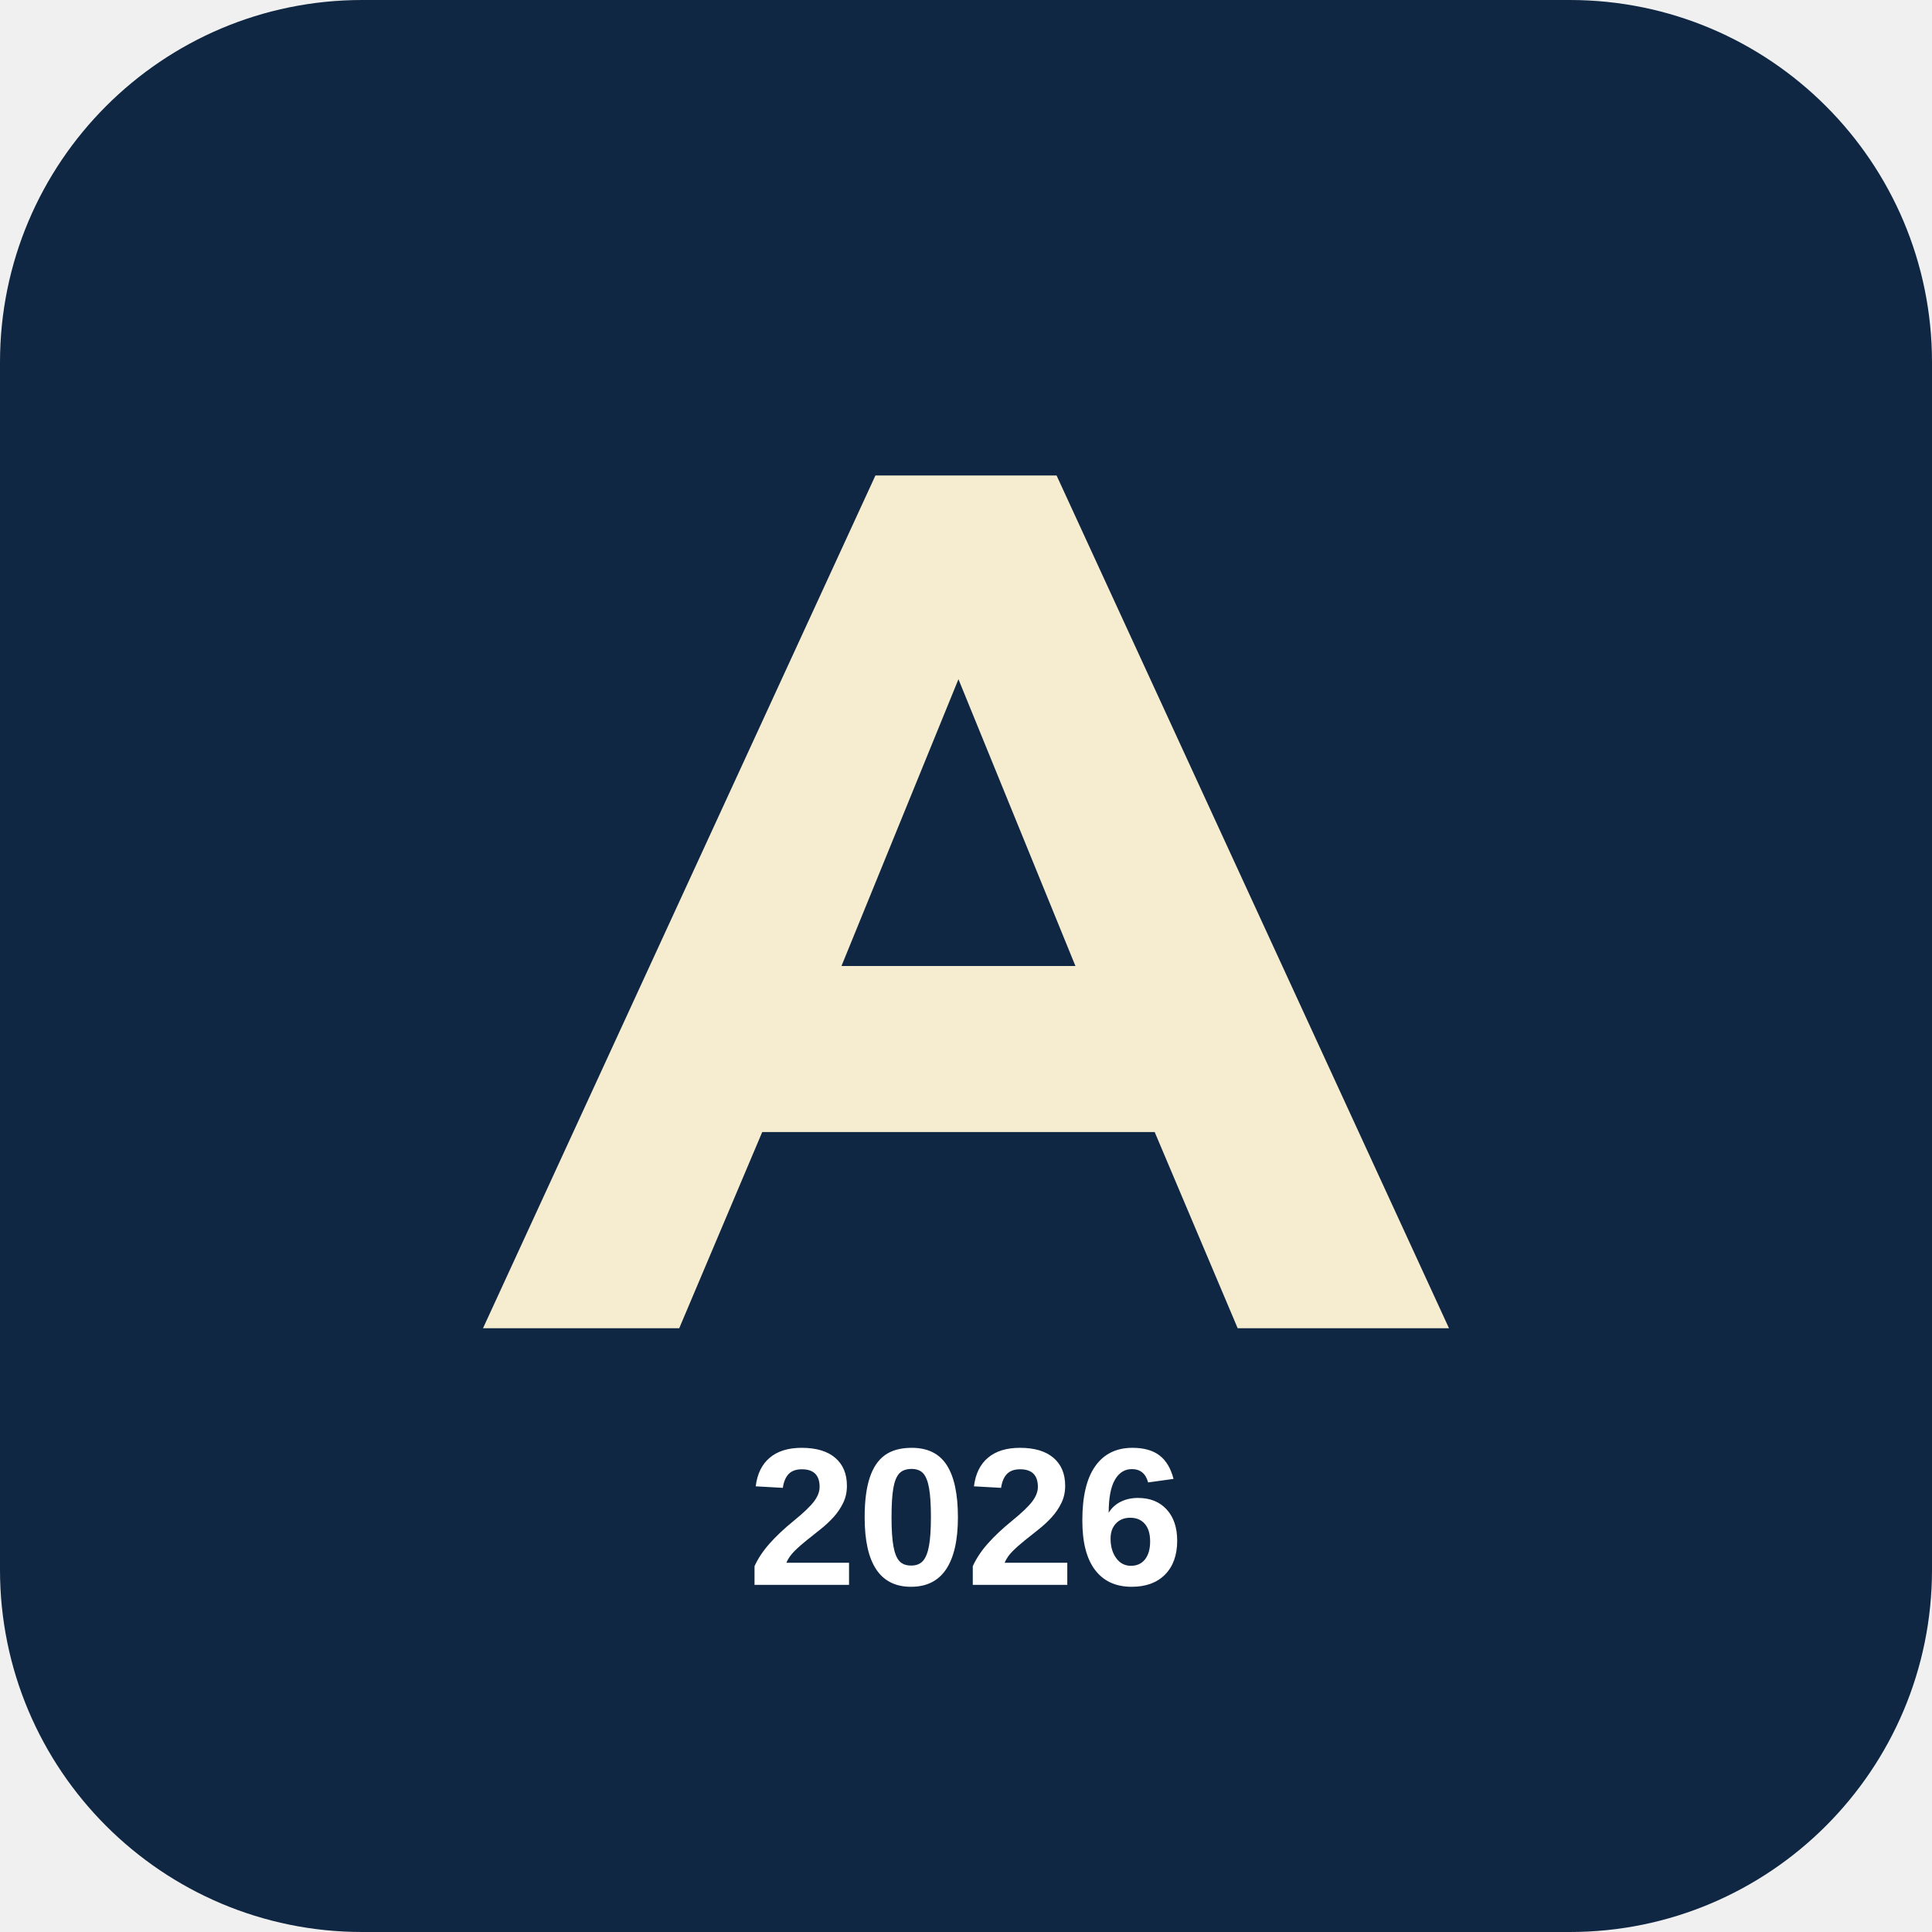
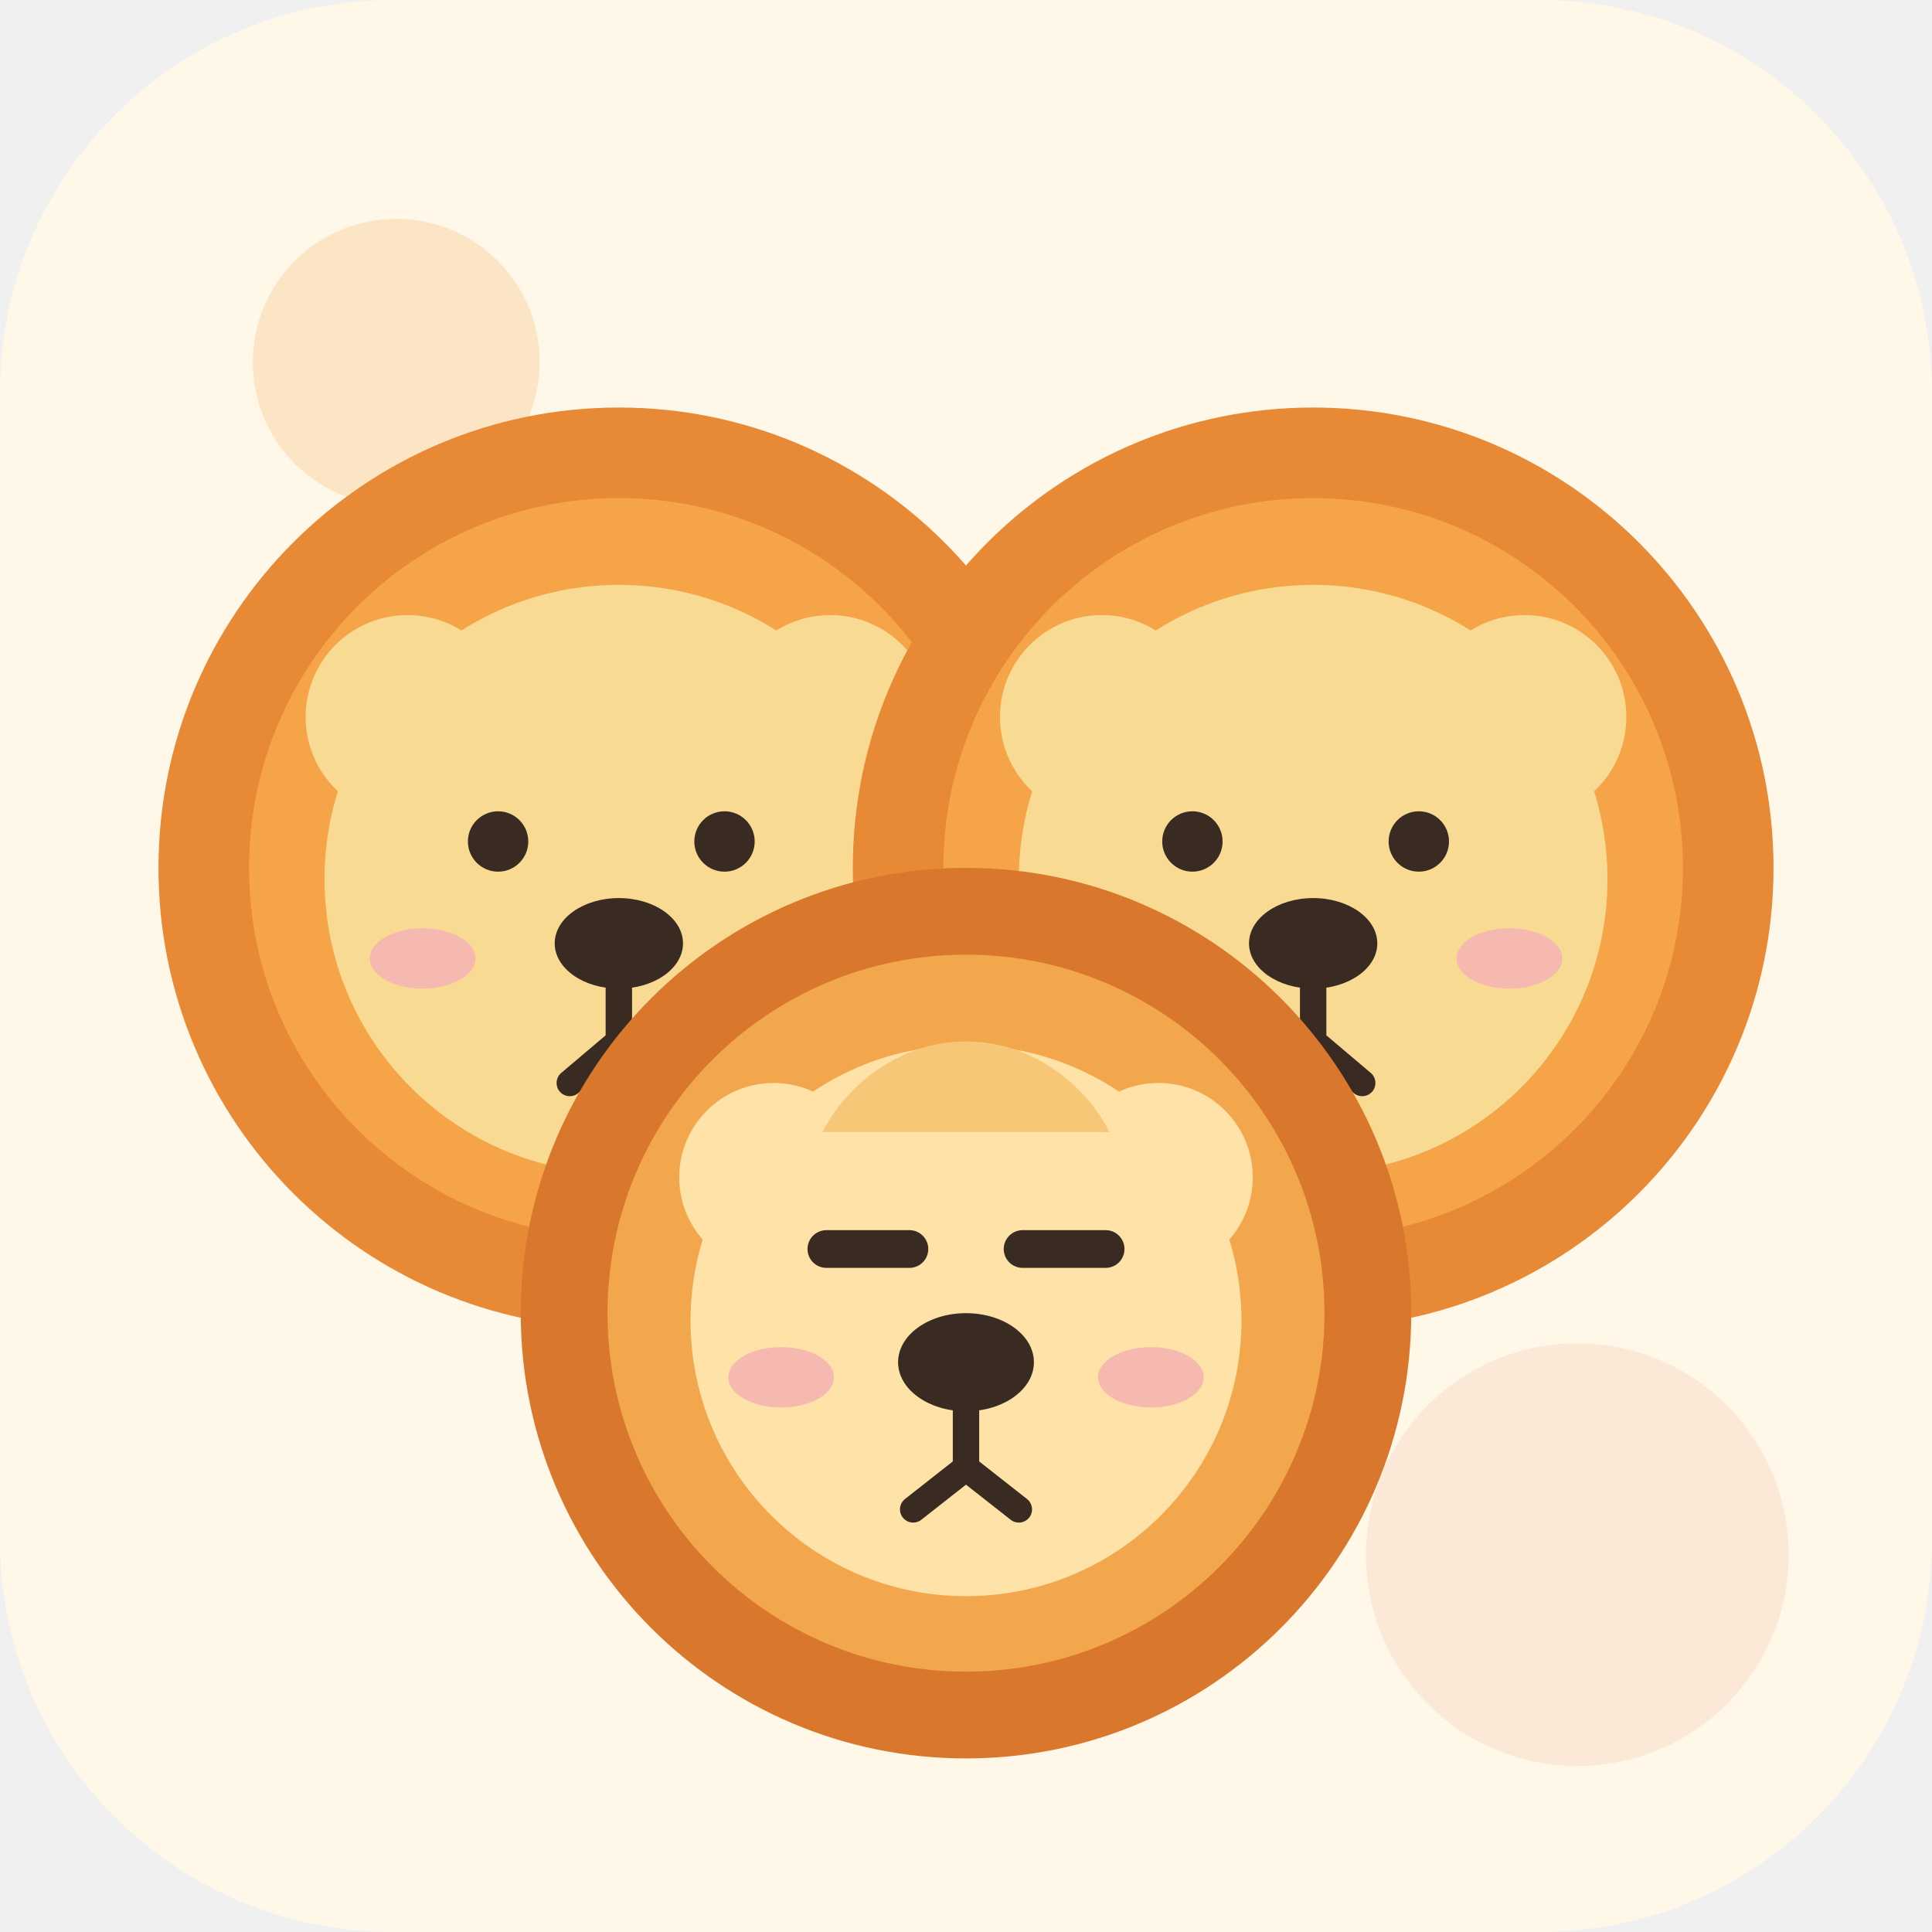
- <svg xmlns="http://www.w3.org/2000/svg" viewBox="0 0 512 512" role="img" aria-label="APA 2026">
-   <rect width="512" height="512" rx="96" fill="#0f2742" />
-   <path d="M128 352 232 126h48l104 226h-56l-22-52H202l-22 52h-54Zm95-96h62l-31-76-31 76Z" fill="#f6ecd0" />
-   <text x="256" y="420" text-anchor="middle" font-family="Arial, sans-serif" font-size="52" font-weight="700" fill="#fff">2026</text>
+ <svg xmlns="http://www.w3.org/2000/svg" viewBox="0 0 512 512" role="img" aria-labelledby="title desc">
+   <rect width="512" height="512" rx="104" fill="#fff7e8" />
+   <circle cx="105" cy="96" r="38" fill="#f9d29c" opacity=".48" />
+   <circle cx="418" cy="412" r="56" fill="#f8d4bd" opacity=".42" />
+   <g>
+     <circle cx="164" cy="230" r="122" fill="#e88936" />
+     <circle cx="164" cy="230" r="98" fill="#f5a448" />
+     <circle cx="164" cy="233" r="78" fill="#f8da93" />
+     <circle cx="108" cy="190" r="27" fill="#f8da93" />
+     <circle cx="220" cy="190" r="27" fill="#f8da93" />
+     <circle cx="132" cy="223" r="8" fill="#392b22" />
+     <circle cx="192" cy="223" r="8" fill="#392b22" />
+     <ellipse cx="164" cy="250" rx="17" ry="12" fill="#392b22" />
+     <path d="M164 262v14m0 0-13 11m13-11 13 11" fill="none" stroke="#392b22" stroke-linecap="round" stroke-width="7" />
+     <ellipse cx="112" cy="254" rx="14" ry="8" fill="#f6b9b0" />
+     <ellipse cx="216" cy="254" rx="14" ry="8" fill="#f6b9b0" />
+   </g>
+   <g>
+     <circle cx="348" cy="230" r="122" fill="#e88936" />
+     <circle cx="348" cy="230" r="98" fill="#f5a448" />
+     <circle cx="348" cy="233" r="78" fill="#f8da93" />
+     <circle cx="292" cy="190" r="27" fill="#f8da93" />
+     <circle cx="404" cy="190" r="27" fill="#f8da93" />
+     <circle cx="316" cy="223" r="8" fill="#392b22" />
+     <circle cx="376" cy="223" r="8" fill="#392b22" />
+     <ellipse cx="348" cy="250" rx="17" ry="12" fill="#392b22" />
+     <path d="M348 262v14m0 0-13 11m13-11 13 11" fill="none" stroke="#392b22" stroke-linecap="round" stroke-width="7" />
+     <ellipse cx="296" cy="254" rx="14" ry="8" fill="#f6b9b0" />
+     <ellipse cx="400" cy="254" rx="14" ry="8" fill="#f6b9b0" />
+   </g>
+   <g>
+     <circle cx="256" cy="348" r="118" fill="#d9782d" />
+     <circle cx="256" cy="348" r="95" fill="#f3a74d" />
+     <circle cx="256" cy="350" r="73" fill="#ffe2a7" />
+     <circle cx="205" cy="312" r="25" fill="#ffe2a7" />
+     <circle cx="307" cy="312" r="25" fill="#ffe2a7" />
+     <path d="M219 331h22m30 0h22" fill="none" stroke="#392b22" stroke-linecap="round" stroke-width="10" />
+     <ellipse cx="256" cy="361" rx="18" ry="13" fill="#392b22" />
+     <path d="M256 374v15m0 0-14 11m14-11 14 11" fill="none" stroke="#392b22" stroke-linecap="round" stroke-width="7" />
+     <ellipse cx="207" cy="365" rx="14" ry="8" fill="#f6b9b0" />
+     <ellipse cx="305" cy="365" rx="14" ry="8" fill="#f6b9b0" />
+     <path d="M256 276c-18 0-32 12-38 24h76c-6-12-20-24-38-24Z" fill="#f7c778" />
+   </g>
</svg>
